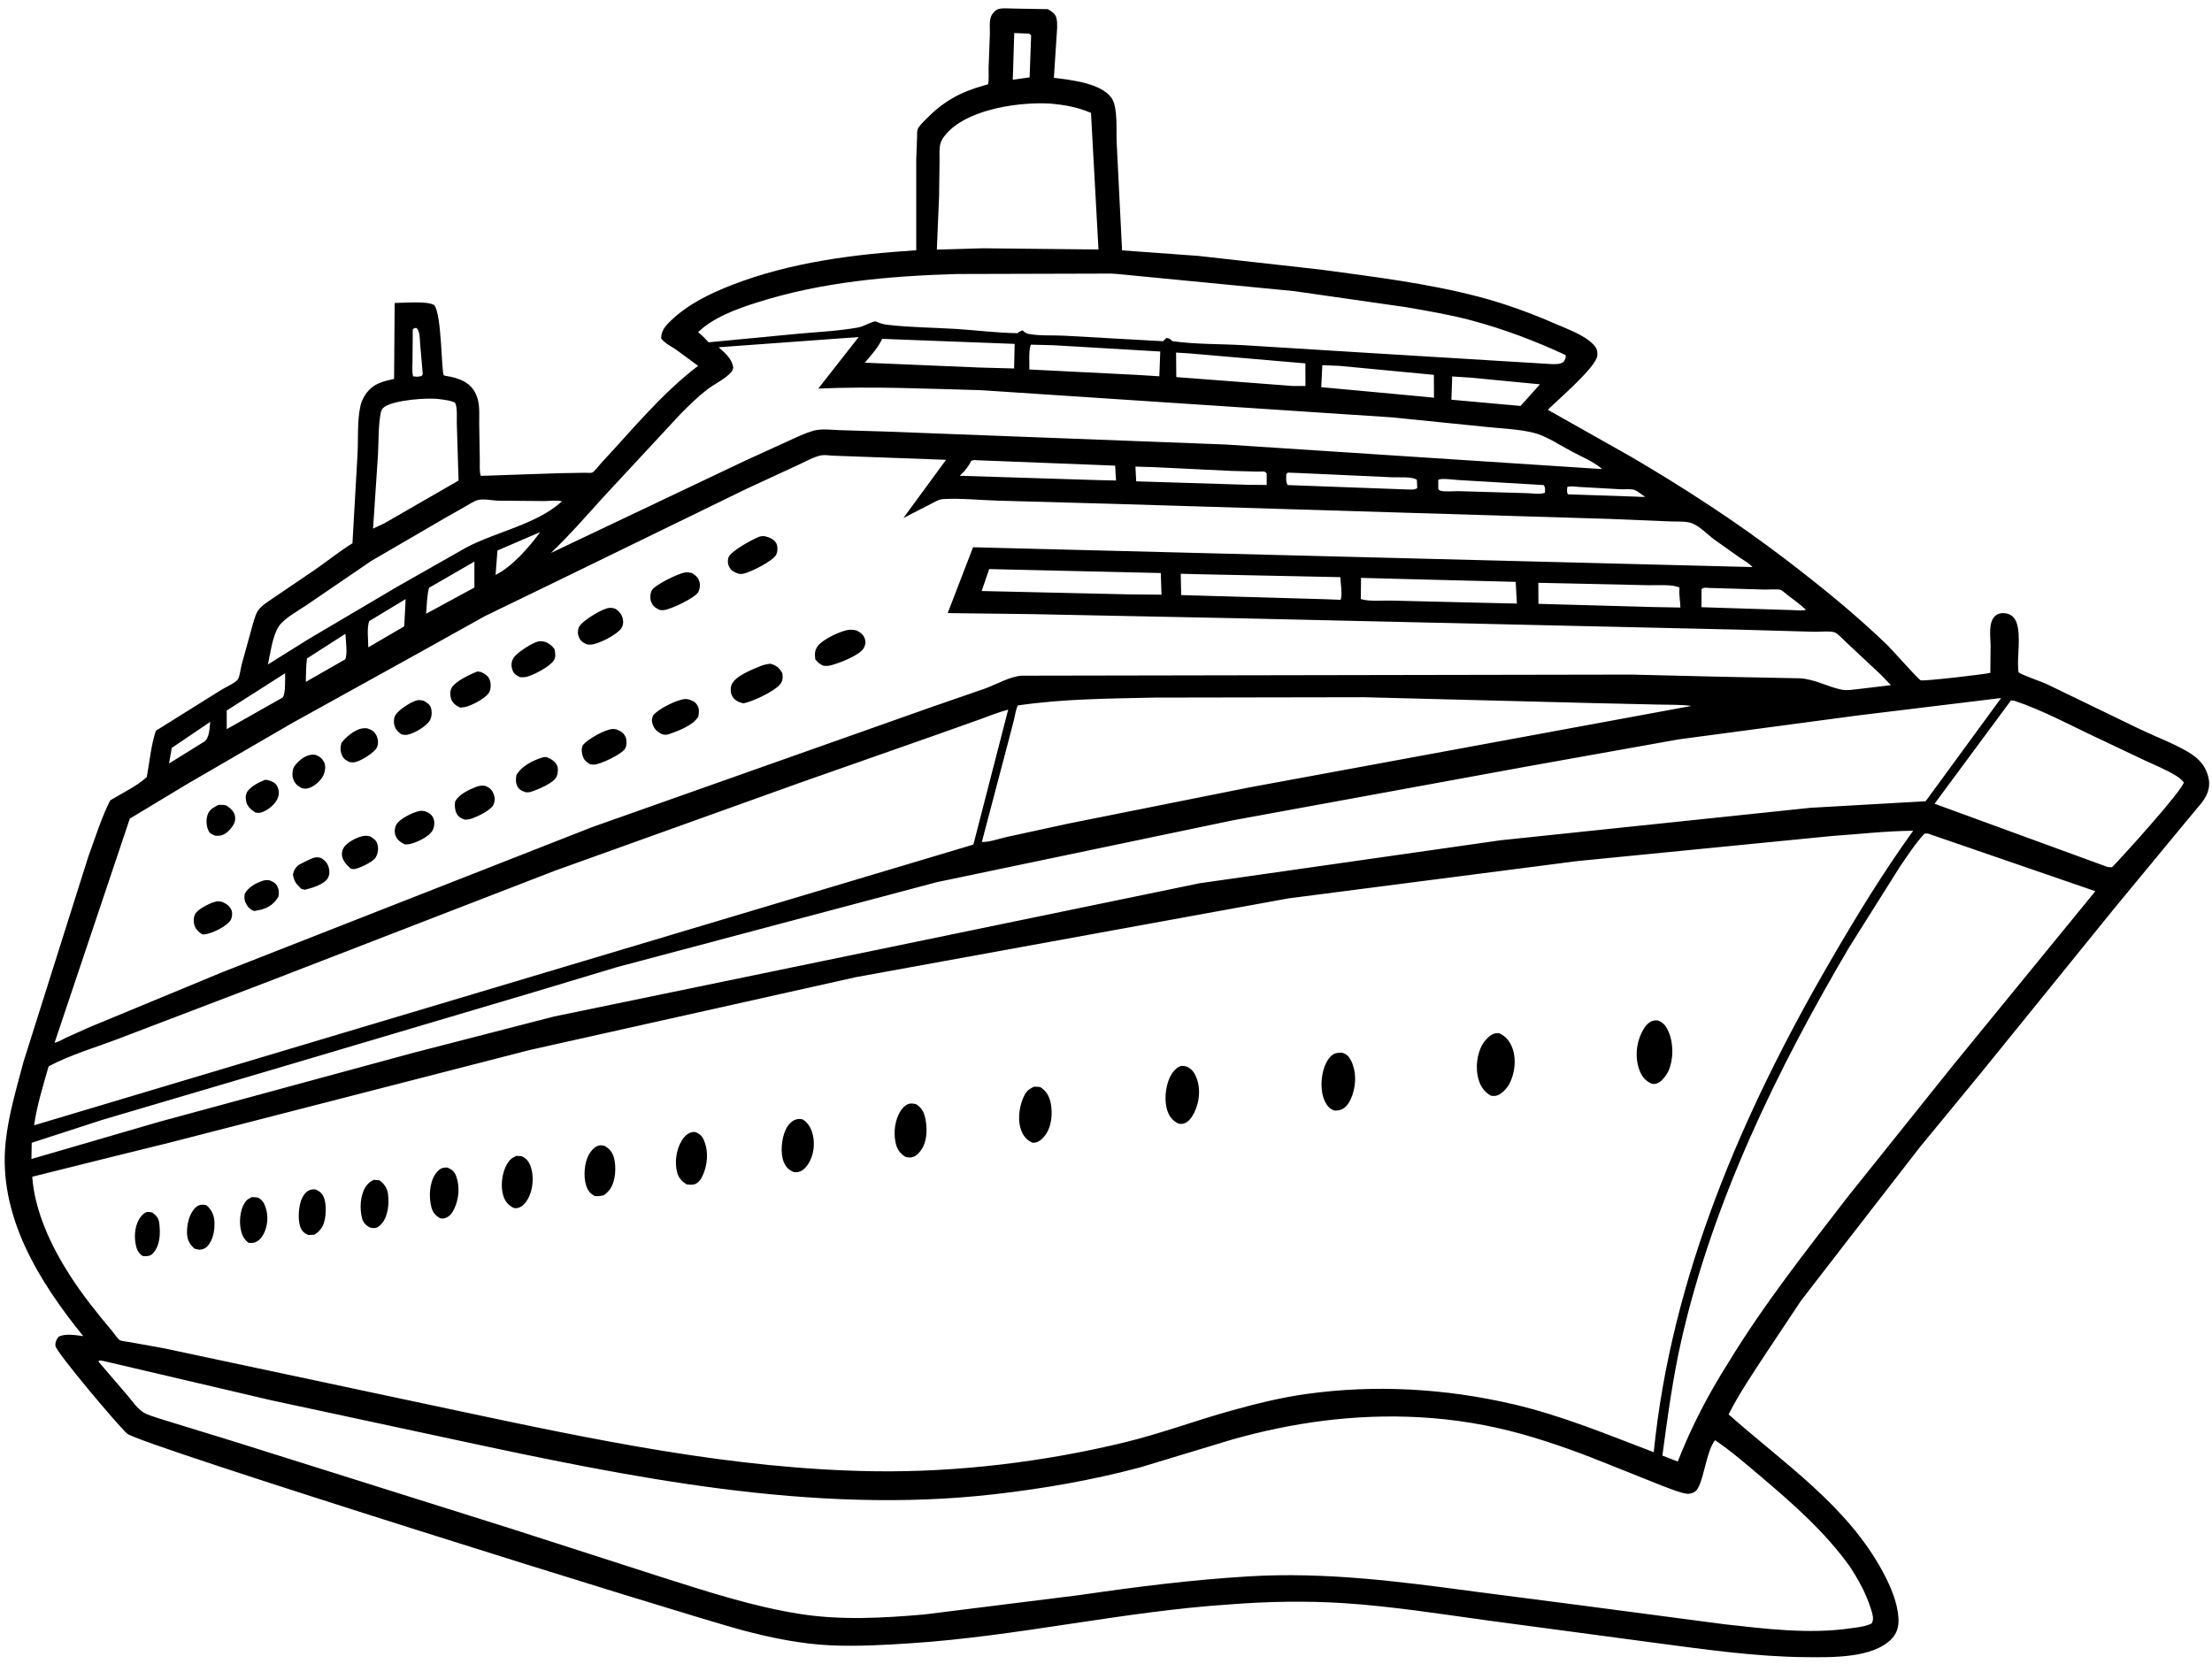
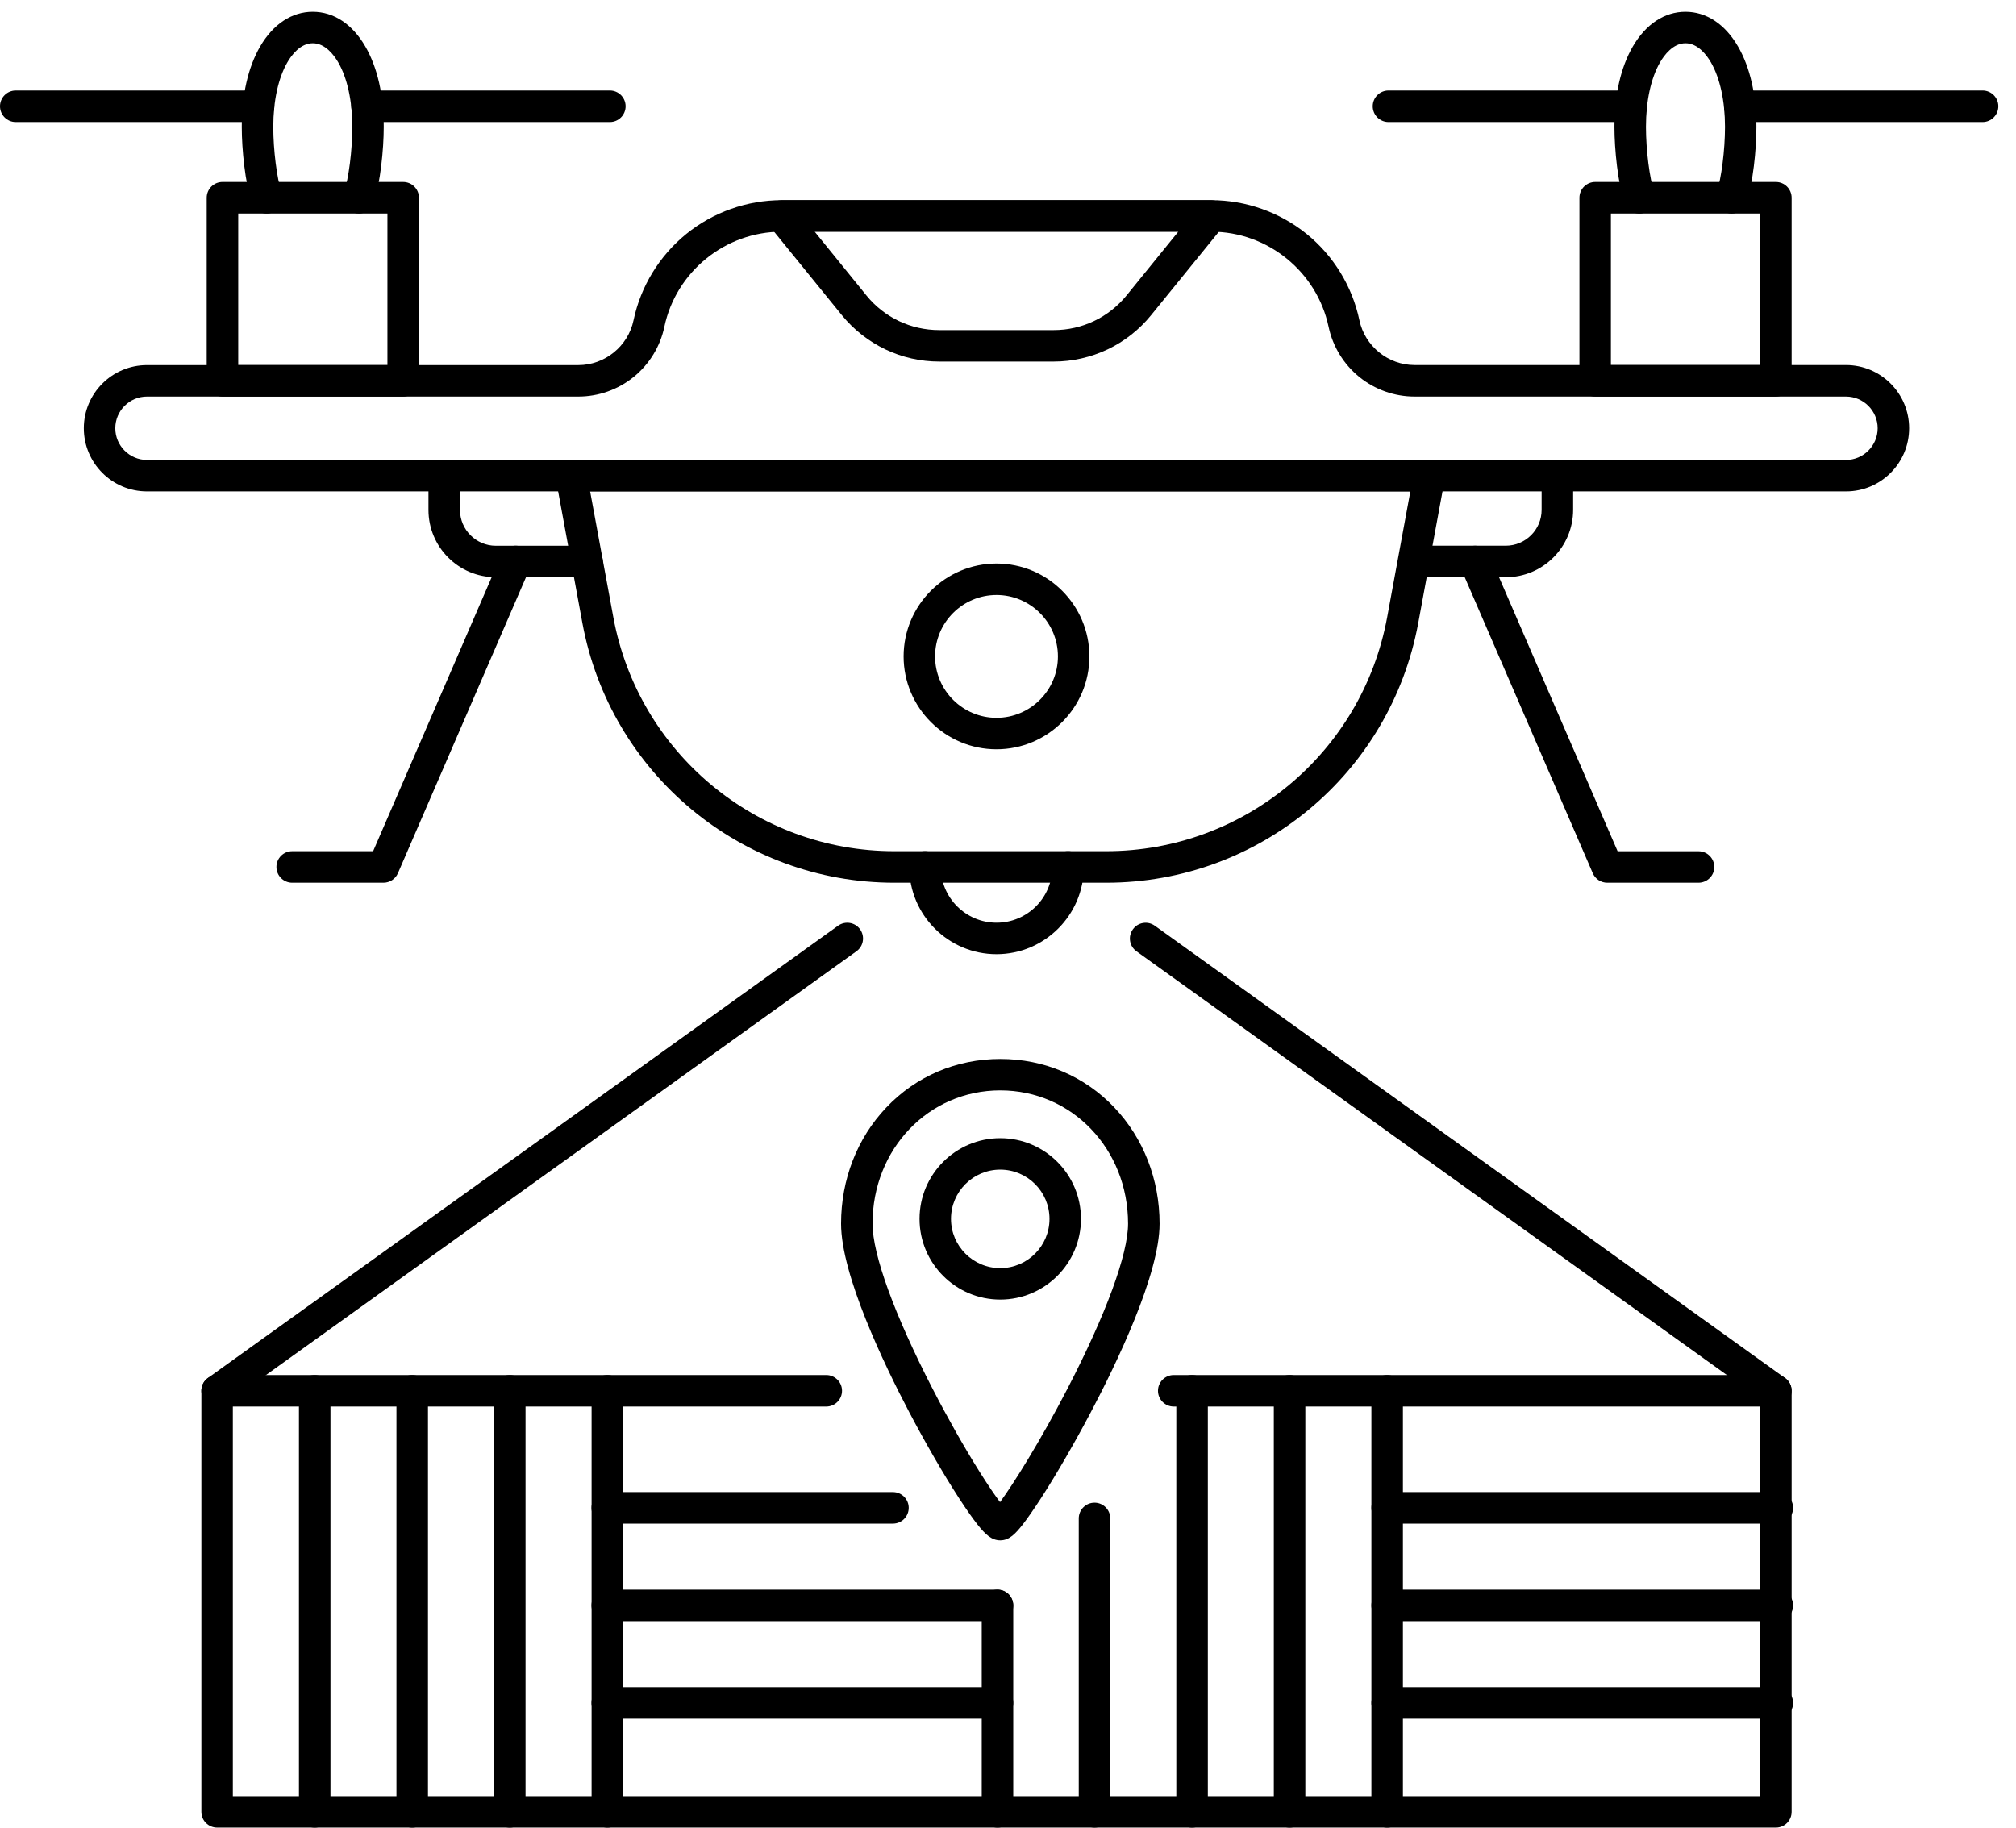
- <svg xmlns="http://www.w3.org/2000/svg" width="242" height="182" viewBox="0 0 242 182" fill="none">
-   <path d="M9.107 146.205C4.269 140.228 -0.231 133.023 0.617 124.973C0.933 121.966 1.803 119.116 2.566 116.2L9.664 93.727C10.411 91.711 11.084 89.495 12.056 87.579C13.31 86.81 14.999 86.019 16.059 85.028C16.361 83.394 16.52 81.536 17.055 79.96L24.219 75.484C24.634 75.223 25.831 74.682 26.034 74.323C26.245 73.952 26.331 73.134 26.443 72.706L27.646 68.351C27.821 67.777 27.981 67.069 28.387 66.607C28.829 66.102 29.537 65.698 30.089 65.306L34.386 62.39C35.776 61.432 37.127 60.333 38.56 59.447L39.117 49.658C39.202 47.98 39.068 46.02 39.438 44.397C39.598 43.697 40.034 42.964 40.575 42.486C41.316 41.841 42.187 41.671 43.115 41.465L43.178 33.154C44.186 33.154 46.695 32.904 47.505 33.382C48.354 34.444 48.28 40.861 48.56 41.072C48.626 41.124 49.172 41.193 49.287 41.221C50.773 41.539 51.89 42.184 52.283 43.76C52.492 44.568 52.423 45.509 52.426 46.344L52.492 50.389C52.505 50.905 52.431 51.583 52.601 52.072L61.25 51.778L63.966 51.731C64.169 51.726 64.619 51.778 64.778 51.715C65.012 51.63 65.547 50.916 65.759 50.685C69.163 47.044 72.387 43.06 76.376 40.032L73.93 38.233C73.359 37.852 72.757 37.583 72.329 37.031C72.346 36.193 72.774 35.68 73.364 35.117C75.278 33.277 77.637 32.135 80.083 31.182C86.461 28.7 93.446 27.819 100.239 27.385V17.484L100.33 14.98C100.341 14.747 100.319 14.376 100.387 14.17C100.511 13.819 101.019 13.327 101.274 13.072C103.199 11.108 105.003 10.095 107.631 9.354C107.658 9.354 108.078 9.233 108.084 9.228C108.221 8.972 108.141 7.726 108.158 7.383L108.295 3.717C108.306 3.149 108.21 2.3 108.432 1.781C108.559 1.485 108.808 1.213 109.086 1.048C109.44 0.837 110.527 0.938 110.961 0.938L114.632 1.002C115.055 1.257 115.448 1.468 115.577 1.982C115.736 2.646 115.618 3.473 115.582 4.162L115.299 8.517C117.131 8.739 120.467 9.093 121.612 10.727C122.331 11.757 122.098 14.444 122.172 15.686L122.757 27.396L131.076 28L144.478 29.499C150.279 30.29 156.117 30.985 161.792 32.475C164.73 33.244 167.531 34.285 170.309 35.493C171.603 36.056 173.374 36.682 174.345 37.725C174.689 38.09 174.779 38.384 174.757 38.881C174.716 40.095 170.411 43.766 169.335 44.842L178.497 50.012C184.252 53.387 189.982 57.113 195.287 61.16C199.158 64.114 203.008 67.231 206.514 70.621C206.995 71.094 209.891 74.358 210.125 74.438C210.46 74.562 217.044 73.798 217.749 73.628L217.777 70.583C217.766 69.628 217.502 68.112 218.279 67.395C218.551 67.148 218.927 67.063 219.287 67.093C219.718 67.137 220.061 67.28 220.339 67.618C221.176 68.653 220.753 71.346 220.778 72.645C220.783 72.791 220.794 73.516 220.852 73.579C221.061 73.801 223.425 74.625 223.87 74.831L234.158 79.811C235.83 80.61 237.7 81.302 239.298 82.23C239.918 82.585 240.495 83.024 240.934 83.598C241.423 84.235 241.774 85.245 241.673 86.052C241.593 86.714 241.286 87.293 240.887 87.823L238.23 91.022L231.332 99.374L216.701 117.43L210.051 125.513L202.324 135.478L197.047 142.309L193.208 148.078C191.808 150.225 190.265 152.479 189.115 154.769C195.139 160.115 202.159 164.793 206.031 172.078C206.833 173.591 207.59 175.32 207.695 177.047C207.75 177.918 207.574 178.665 206.964 179.313C204.938 181.46 200.361 181.355 197.615 181.333C192.132 181.29 186.638 180.504 181.212 179.785L162.772 177.319C157.556 176.603 152.322 175.771 147.064 175.425C142.918 175.156 138.717 175.235 134.577 175.557C122.888 176.323 111.398 179.035 99.693 179.807C96.777 180.002 93.817 180.167 90.89 180.04C87.628 179.889 84.377 179.222 81.228 178.385C74.918 176.71 15.279 158.069 13.917 156.88C12.951 156.043 6.125 147.929 6.067 147.281C6.026 146.853 6.169 146.598 6.413 146.263C7.201 145.887 8.258 146.098 9.107 146.205ZM7.638 139.539C9.005 141.677 10.655 143.734 12.289 145.675C12.462 145.887 12.904 146.535 13.11 146.644C13.343 146.768 13.92 146.809 14.192 146.859L18 147.548L22.497 148.506L49.919 154.335C64.957 157.534 80.289 160.779 95.722 160.991C104.748 161.111 114.176 159.972 122.952 157.85C126.947 156.886 130.763 155.45 134.714 154.352C137.402 153.602 140.134 152.924 142.902 152.537C150.485 151.477 158.198 151.933 165.636 153.673C170.878 154.903 175.913 156.993 180.927 158.907C182.824 139.788 190.658 121.678 200.218 105.212C203.054 100.322 205.998 95.492 209.309 90.904C206.371 90.926 203.362 91.275 200.424 91.478L172.547 94.224L140.955 98.304L93.636 106.925L57.953 114.896L18.56 125.03L12.061 126.636L3.527 128.764C3.802 132.562 5.606 136.378 7.638 139.539ZM3.733 123.133L106.491 92.417L110.299 77.653C109.251 77.917 108.199 78.359 107.175 78.724L102.356 80.437L87.543 85.643L60.753 95.259L29.268 107.439L13.025 113.638C10.496 114.605 7.701 115.415 5.32 116.683C4.719 118.814 4.041 120.931 3.733 123.133ZM107.419 92.126C108.169 92.183 109.303 91.769 110.055 91.604L116.886 90.119L136.639 86.17L185.056 77.244C183.87 77.09 182.613 77.126 181.407 77.096L174.37 76.937L149.25 76.294L126.342 76.333C121.384 76.442 116.282 76.464 111.365 77.192C111.12 77.642 111.057 78.252 110.936 78.751L110.316 81.132L107.419 92.126ZM18.791 81.838L18.491 83.548L22.338 81.157C22.948 80.701 22.898 79.71 23.005 78.988L18.791 81.838ZM24.804 77.747V79.789L30.913 76.333C31.273 75.97 31.177 74.185 31.193 73.669L24.804 77.747ZM45.962 37.599C45.916 37.058 45.962 36.309 45.581 35.897C45.295 35.891 45.438 35.858 45.16 36.023L45.13 39.411C45.125 39.985 45.056 40.63 45.193 41.182L45.682 41.226L46.121 41.146L46.253 40.935L45.962 37.599ZM49.76 44.04C49.219 43.812 48.689 43.755 48.109 43.681C46.863 43.48 43.046 43.771 42.033 44.546C41.816 44.716 41.715 44.875 41.662 45.15C41.374 46.577 41.434 48.241 41.355 49.705L40.814 57.84L42.022 57.277L50.169 52.585L49.976 46.349C49.96 45.759 50.072 44.496 49.76 44.04ZM59.534 54.828L54.394 54.784C53.815 54.743 52.813 54.562 52.277 54.716C51.833 54.839 51.341 55.177 50.937 55.405L48.582 56.742L40.605 61.388L33.543 66.209C32.626 66.843 31.017 67.678 30.452 68.617C29.793 69.699 29.576 71.475 29.315 72.706L33.703 69.963L43.417 64.224L51.058 59.886C54.389 58.148 58.675 57.39 61.478 54.864C61.003 54.705 60.064 54.823 59.534 54.828ZM33.458 74.614L37.769 72.148C38.049 71.569 37.81 70.037 37.791 69.353L33.585 72.052C33.464 72.879 33.489 73.776 33.458 74.614ZM40.292 70.833L44.224 68.537L44.378 65.556L40.394 67.964C40.114 68.675 40.292 70.037 40.292 70.833ZM46.621 67.156L51.901 64.293V61.451L46.934 64.32C46.703 65.232 46.69 66.226 46.621 67.156ZM54.218 62.914C56.091 61.962 57.862 59.897 59.103 58.222L54.422 60.237L54.218 62.914ZM112.6 3.679L110.961 3.616L110.802 8.723L112.644 8.467L112.809 3.871L112.6 3.679ZM119.357 12.35C117.872 11.729 116.562 11.482 114.962 11.342L114.813 11.331C111.557 11.152 106.422 11.894 103.951 14.211C103.553 14.582 103.062 15.128 102.902 15.658C102.727 16.243 102.801 17.006 102.79 17.621L102.738 21.487L102.493 27.316L107.515 27.168L120.178 27.3L119.357 12.35ZM169.774 39.842C170.282 39.842 170.644 39.878 171.073 39.592C171.226 39.296 171.339 39.2 171.284 38.854C168.008 37.327 164.497 35.995 161.001 35.065C158.632 34.433 156.202 34.024 153.78 33.604L141.573 31.855L122.147 29.971L121.551 29.936L104.662 29.982C97.271 30.205 89.921 30.842 82.829 33.096C80.649 33.785 78.035 34.724 76.376 36.347C76.794 36.69 77.162 37.053 77.527 37.456L87.395 36.512C89.542 36.314 91.749 36.223 93.869 35.834C94.564 35.699 95.102 35.293 95.769 35.158C96.162 35.323 96.549 35.471 96.972 35.526C99.465 35.828 102.079 35.839 104.594 35.993C106.832 36.136 109.075 36.432 111.313 36.457C111.502 36.303 111.65 36.229 111.881 36.147C112.087 36.347 112.23 36.473 112.515 36.534C113.756 36.775 115.209 36.666 116.477 36.734L125.694 37.253L127.238 37.338L127.614 36.978C127.973 37.053 127.995 37.058 128.245 37.327C130.774 37.69 133.484 37.624 136.046 37.772L148.725 38.557L169.774 39.842ZM94.619 39.688L107.191 40.218L110.947 40.32L111.005 37.629L98.685 37.162L96.516 37.077C96.038 38.09 95.33 38.829 94.619 39.688ZM112.617 40.43L124.316 41.017L126.834 41.174L126.936 38.464L115.184 37.772L112.776 37.714C112.51 38.398 112.639 39.672 112.617 40.43ZM128.668 38.579L128.69 41.262L141.408 42.234H142.822L142.811 39.763L130.17 38.675L128.668 38.579ZM144.546 42.365L154.744 43.31L156.883 43.522L156.872 41.017L146.578 40.037L144.665 39.958L144.546 42.365ZM158.786 43.738L166.353 44.419L168.475 42.053L160.897 41.322L158.876 41.193L158.786 43.738ZM175.199 51.253C174.329 50.512 172.951 49.933 171.927 49.386C170.685 48.73 169.175 47.706 167.816 47.365C166.204 46.959 164.326 46.896 162.668 46.72L152.289 45.669L107.323 42.695C101.39 42.536 95.456 42.258 89.523 42.519L93.941 36.882L78.625 37.997C79.333 38.648 80.088 39.233 80.22 40.24C80.174 40.419 80.119 40.573 79.998 40.715C79.366 41.47 78.164 42.006 77.368 42.621C76.308 43.442 75.336 44.403 74.397 45.356L65.871 54.543C64.051 56.558 62.247 58.631 60.276 60.506L81.568 50.389L86.102 48.321C87.076 47.876 88.059 47.382 89.103 47.107C89.921 46.896 91.008 47.044 91.856 47.069L96.931 47.223L134.074 48.639L175.246 51.328L175.199 51.253ZM104.997 52.061L120.047 52.533L122.098 52.58L121.999 50.951L106.98 50.364C106.708 50.342 106.524 50.314 106.263 50.421C105.956 51.026 105.637 51.44 105.151 51.912L104.997 52.061ZM124.22 51.058L124.305 52.67L136.301 53.041L138.58 53.068V51.816C138.511 51.753 138.465 51.663 138.374 51.624C138.237 51.566 137.754 51.61 137.589 51.605L134.645 51.525L126.213 51.116L124.22 51.058ZM140.892 53.079L153.81 53.554C154.209 53.554 154.749 53.65 155.051 53.401L155.01 52.511C154.56 52.129 152.984 52.255 152.306 52.225L142.213 51.764L140.892 51.715L140.724 51.879C140.724 52.272 140.645 52.775 140.892 53.079ZM157.352 52.511V53.519C157.427 53.576 157.481 53.667 157.567 53.689C158.085 53.843 159.082 53.736 159.645 53.746L167.218 53.969C167.759 53.991 168.516 54.117 169.022 53.917C169.035 53.549 169.085 53.395 168.893 53.079L159.464 52.522C159.024 52.494 157.66 52.294 157.352 52.511ZM178.758 53.593C178.376 53.486 177.682 53.554 177.261 53.535L172.728 53.28C172.297 53.236 171.91 53.189 171.482 53.263C171.443 53.565 171.38 53.821 171.539 54.09L178.991 54.345C179.323 54.367 179.647 54.389 179.982 54.361C179.664 54.161 179.101 53.683 178.758 53.593ZM195.556 65.105C195.372 64.963 195.037 64.644 194.837 64.559C194.507 64.427 193.442 64.526 193.038 64.512L187.014 64.337C186.663 64.326 186.421 64.23 186.149 64.468V66.443L196.385 66.769C196.786 66.797 197.179 66.843 197.582 66.734C196.956 66.129 196.245 65.63 195.556 65.105ZM205.803 73.856L202.022 70.32C201.715 70.037 201.072 69.326 200.712 69.194C200.235 69.018 199.029 69.147 198.488 69.131L190.254 68.897L135.431 67.651L112.872 67.2L103.682 67.088L106.455 59.883L191.723 62.049C191.426 61.662 190.778 61.325 190.369 61.039L187.544 59.035C186.803 58.488 185.954 57.579 185.1 57.253C184.447 57.003 183.412 57.093 182.709 57.055L176.053 56.78L122.246 55.147L109.223 54.784C107.246 54.727 105.165 54.504 103.199 54.611C102.71 54.631 102.249 54.938 101.821 55.152L98.833 56.684L103.501 50.314L91.066 49.858C90.668 49.828 90.195 49.757 89.803 49.834C89.023 49.988 88.089 50.529 87.365 50.855L81.656 53.497L61.129 63.499L53.052 67.417L45.904 71.401L31.951 79.128L20.449 85.808L14.203 89.575L5.971 114.1C6.375 114.036 6.814 113.745 7.196 113.564L9.705 112.436L24.367 106.362L64.784 90.506L101.878 77.381L107.817 75.325C109.012 74.888 110.56 73.988 111.807 73.936L178.459 73.817L188.472 74.056L196.899 74.221C198.549 74.312 199.927 75.149 201.492 75.468C202.096 75.588 202.796 75.451 203.406 75.388L206.874 74.973L205.803 73.856ZM183.73 64.507L183.747 64.304C183.036 63.906 181.18 64.059 180.326 64.035L171.539 63.842L168.299 63.774L168.31 66.075L180.941 66.426L183.843 66.478C183.826 65.828 183.689 65.152 183.73 64.507ZM165.949 66.044L165.823 63.669L153.086 63.345L148.901 63.233L148.874 65.55C149.807 65.847 151.287 65.688 152.278 65.72L161.979 65.954L165.949 66.044ZM146.636 63.153L131.178 62.835L129.179 62.782L129.225 65.116L144.95 65.567L146.669 65.635C146.886 65.144 146.663 63.749 146.636 63.153ZM127.073 65.073L126.993 62.703L111.148 62.338L108.221 62.269L107.4 64.672L123.462 65.037L127.073 65.073ZM203.258 78.287L183.62 80.91L166.899 83.9L134.838 89.77L102.504 96.527L67.535 105.816L58.551 108.52L30.619 116.804L11.18 122.543L3.47 125.047L3.437 126.823L17.41 122.754L45.221 115.203L60.621 111.228L131.246 96.648L164.173 91.945L198.077 88.392L210.671 87.675L218.933 76.379L203.258 78.287ZM231.066 94.894C232.34 93.597 238.707 86.552 238.916 85.613C238.666 85.317 238.416 85.097 238.087 84.896C236.98 84.213 235.717 83.702 234.534 83.153L229.636 80.83C226.591 79.413 223.551 77.738 220.366 76.676L220.009 76.64L211.646 87.947L230.599 94.877L231.066 94.894ZM202.187 130.912L213.565 116.7L229.237 97.518L210.926 91.212H210.553C209.54 92.299 208.735 93.567 207.892 94.781L202.297 103.669C194.422 117.038 187.442 131.384 183.964 146.581C183.011 150.771 182.443 155.019 181.869 159.277L183.552 159.925C185.067 156.07 186.885 152.586 189.098 149.085C193.011 142.669 197.604 136.856 202.187 130.912ZM13.917 152.66C14.409 153.226 14.993 154.091 15.614 154.5C16.138 154.849 16.924 155.046 17.528 155.252L25.943 157.841L55.709 167.207L72.568 172.635C77.483 174.195 82.395 175.795 87.502 176.603C92.005 177.314 96.601 177.053 101.126 176.66L118.048 174.546C124.215 173.648 130.381 172.863 136.603 172.492C144.956 171.99 153.02 173.039 161.268 174.148L172.888 175.653L188.653 177.731C193.164 178.231 197.86 178.829 202.376 178.187C203.162 178.083 204.048 177.997 204.762 177.646C204.847 177.49 204.858 177.484 204.897 177.275C204.965 176.888 204.779 176.347 204.658 175.977C204.147 174.337 203.304 172.833 202.371 171.405C199.672 167.652 196.256 164.634 192.753 161.663C191.097 160.263 189.433 158.811 187.64 157.591C186.621 158.764 186.35 162.63 185.438 163.217C185.136 163.415 184.798 163.503 184.436 163.434C183.62 163.286 182.761 162.91 181.981 162.63L176.526 160.45C173.242 159.113 169.933 157.883 166.518 156.927C162.838 155.9 159.151 155.296 155.334 155.082C148.338 154.695 141.433 155.628 134.709 157.548L124.755 160.56C119.506 161.965 114.108 162.899 108.71 163.514C88.891 165.768 68.834 161.639 49.521 157.484L29.639 153.215L11.276 148.915L10.878 148.863L10.76 148.978L13.917 152.66ZM22.794 90.863C22.964 91.234 23.17 91.286 23.53 91.439C23.722 91.45 23.906 91.461 24.098 91.434C24.645 91.354 25.131 90.846 25.435 90.418C25.688 90.056 25.784 89.696 25.699 89.262C25.597 88.735 25.153 88.397 24.735 88.125C24.447 88.057 24.2 88.073 23.906 88.073C23.467 88.29 22.989 88.534 22.772 89.007C22.522 89.542 22.55 90.333 22.794 90.863ZM26.849 98.737C27.066 99.215 27.327 99.512 27.81 99.688L28.607 99.528C29.422 99.3 30.059 98.844 30.465 98.1C30.52 97.741 30.545 97.428 30.391 97.082C30.185 96.621 29.878 96.467 29.422 96.308C29.183 96.299 28.983 96.302 28.755 96.373C27.986 96.621 27.146 97.093 26.77 97.82C26.74 98.15 26.712 98.43 26.849 98.737ZM26.918 87.628C27.042 88.26 27.423 88.562 27.931 88.905C28.222 88.963 28.398 88.968 28.681 88.869C29.359 88.625 30.144 87.983 30.402 87.293C30.556 86.884 30.531 86.439 30.334 86.047C30.111 85.608 29.757 85.511 29.32 85.358L29.002 85.33C28.357 85.591 27.577 85.962 27.132 86.519C26.882 86.827 26.844 87.252 26.918 87.628ZM32.063 85.193C32.239 85.745 32.525 85.967 33.014 86.239C33.25 86.297 33.403 86.319 33.648 86.269C34.312 86.132 35.059 85.478 35.356 84.885C35.542 84.515 35.674 83.856 35.485 83.466C35.235 82.944 34.99 82.79 34.491 82.59C34.301 82.573 34.178 82.568 33.994 82.596C33.288 82.705 32.577 83.301 32.19 83.883C31.984 84.191 31.94 84.833 32.063 85.193ZM32.047 95.679C32.149 96.42 32.423 96.76 32.97 97.263L33.346 97.359C34.079 97.183 35.405 96.807 35.844 96.124C36.056 95.789 36.072 95.379 35.982 95.003C35.855 94.484 35.622 94.21 35.183 93.916L35.048 93.864C34.461 93.688 34.051 93.971 33.532 94.21L32.775 94.586C32.349 94.871 32.165 95.19 32.047 95.679ZM37.404 93.413C37.376 94.075 37.917 94.66 38.379 95.047C38.532 95.083 38.661 95.121 38.818 95.088C39.364 94.984 40.792 94.325 41.089 93.842L41.146 93.732C41.366 93.339 41.413 92.845 41.3 92.406C41.174 91.928 40.883 91.774 40.507 91.525L40.16 91.456C39.518 91.387 38.508 91.901 38.024 92.293C37.667 92.582 37.42 92.952 37.404 93.413ZM21.235 101.093C21.331 101.618 21.707 101.988 22.146 102.244H22.363C23.154 102.17 24.787 101.379 25.21 100.72C25.391 100.44 25.449 99.978 25.35 99.665C25.18 99.157 24.798 98.924 24.348 98.699C24.161 98.658 23.972 98.611 23.78 98.625C23.159 98.696 21.792 99.405 21.424 99.899C21.188 100.223 21.16 100.706 21.235 101.093ZM37.387 82.573C37.563 83.018 37.832 83.205 38.252 83.394C38.497 83.427 38.675 83.438 38.914 83.381C39.535 83.222 41.004 82.34 41.253 81.753C41.413 81.371 41.374 80.871 41.196 80.506C40.968 80.028 40.644 79.842 40.155 79.693C39.949 79.674 39.768 79.68 39.562 79.715C38.788 79.869 37.797 80.671 37.349 81.302C37.234 81.758 37.206 82.123 37.387 82.573ZM43.115 79.196C43.2 79.748 43.486 80.039 43.917 80.358C44.128 80.399 44.334 80.443 44.551 80.404C45.267 80.284 46.629 79.498 47.014 78.845C47.242 78.463 47.277 77.928 47.162 77.505C47.038 77.063 46.709 76.89 46.344 76.676C46.149 76.635 45.94 76.591 45.745 76.613C45.108 76.681 43.714 77.615 43.354 78.115C43.115 78.441 43.052 78.804 43.115 79.196ZM43.263 91.409C43.433 91.912 43.845 92.178 44.298 92.4C44.51 92.395 44.716 92.389 44.924 92.337C45.671 92.145 46.986 91.541 47.346 90.83C47.527 90.476 47.574 89.946 47.426 89.57C47.236 89.103 46.912 88.922 46.462 88.757C46.234 88.721 46.053 88.71 45.83 88.757C45.13 88.905 43.73 89.594 43.37 90.215C43.162 90.572 43.137 91.028 43.263 91.409ZM49.954 89.012C50.169 89.41 50.432 89.542 50.841 89.685C51.16 89.701 51.429 89.638 51.728 89.526C52.327 89.309 53.711 88.647 53.974 88.073C54.172 87.642 54.166 87.271 53.985 86.838C53.79 86.376 53.529 86.165 53.074 85.989C52.719 85.942 52.464 85.962 52.123 86.091C51.308 86.404 50.147 86.939 49.782 87.749C49.743 88.194 49.748 88.603 49.954 89.012ZM49.331 76.401C49.493 76.937 49.856 77.192 50.336 77.431L50.841 77.376C51.563 77.228 53.112 76.429 53.499 75.792C53.721 75.427 53.727 74.809 53.584 74.413C53.414 73.941 53.038 73.732 52.607 73.526L52.225 73.474C51.467 73.776 49.806 74.54 49.408 75.273C49.23 75.594 49.224 76.05 49.331 76.401ZM56.541 85.909C56.739 86.406 57.052 86.519 57.513 86.695C57.708 86.7 57.884 86.706 58.079 86.645C58.807 86.418 60.624 85.676 60.907 84.954C61.033 84.641 61.096 84.081 60.948 83.768C60.726 83.296 60.259 83.024 59.803 82.845C59.633 82.823 59.518 82.834 59.353 82.886C58.282 83.21 57.047 83.831 56.489 84.828C56.443 85.198 56.399 85.555 56.541 85.909ZM56.075 73.34C56.223 73.76 56.5 73.908 56.882 74.095C57.115 74.114 57.31 74.12 57.544 74.073C58.312 73.919 60.19 72.922 60.583 72.269C60.838 71.857 60.748 71.459 60.657 71.014C60.361 70.627 60.144 70.468 59.702 70.254C59.411 70.18 59.131 70.122 58.834 70.201C58.164 70.383 56.467 71.459 56.149 72.046C55.915 72.489 55.91 72.876 56.075 73.34ZM63.749 82.716C63.886 83.172 64.158 83.392 64.561 83.622C64.704 83.65 64.847 83.672 64.99 83.666C65.701 83.65 67.996 82.527 68.373 81.948C68.554 81.667 68.595 81.063 68.474 80.745C68.268 80.198 67.974 80.039 67.466 79.822C67.329 79.789 67.228 79.762 67.074 79.767C66.22 79.784 64.328 80.866 63.765 81.525C63.595 81.936 63.617 82.288 63.749 82.716ZM63.282 69.575C63.452 70.094 63.702 70.276 64.177 70.498C64.364 70.547 64.496 70.547 64.688 70.531C65.547 70.451 67.461 69.466 67.955 68.776C68.145 68.516 68.213 68.164 68.161 67.848C68.065 67.258 67.79 66.923 67.307 66.607C67.096 66.536 66.846 66.489 66.618 66.522C65.838 66.626 63.823 67.868 63.395 68.516C63.219 68.79 63.175 69.257 63.282 69.575ZM71.365 79.128C71.519 79.715 71.846 80.023 72.362 80.314C72.67 80.41 72.859 80.443 73.183 80.33C74.202 79.987 75.904 79.345 76.412 78.373C76.47 77.977 76.519 77.609 76.327 77.244C76.115 76.829 75.83 76.698 75.41 76.549C75.267 76.522 75.086 76.481 74.943 76.492C74.031 76.561 71.959 77.598 71.434 78.309C71.332 78.617 71.28 78.815 71.365 79.128ZM79.786 62.047C80.014 62.486 80.352 62.618 80.794 62.777C81.028 62.816 81.181 62.816 81.415 62.755C82.194 62.566 84.531 61.404 84.913 60.704C85.083 60.397 85.099 59.834 84.957 59.51C84.74 59.013 84.177 58.801 83.694 58.678C83.477 58.656 83.265 58.661 83.057 58.735C82.337 59.007 79.907 60.322 79.696 61.006C79.583 61.36 79.616 61.717 79.786 62.047ZM89.193 72.143C89.484 72.513 89.676 72.667 90.105 72.854H90.168C90.382 72.87 90.53 72.879 90.736 72.837C91.659 72.642 93.987 71.745 94.476 70.948C94.665 70.635 94.74 70.297 94.63 69.941C94.47 69.449 94.177 69.232 93.737 68.999C93.479 68.919 93.207 68.897 92.941 68.914C92.046 68.977 90.036 69.952 89.495 70.657C89.108 71.157 89.13 71.544 89.193 72.143ZM71.242 65.858C71.418 66.308 71.687 66.511 72.112 66.712C72.296 66.78 72.414 66.78 72.615 66.761C73.378 66.69 76.014 65.44 76.393 64.792C76.546 64.532 76.615 64.059 76.549 63.768C76.423 63.208 76.154 62.999 75.701 62.703C75.399 62.645 75.182 62.59 74.88 62.651C74.163 62.788 71.624 63.996 71.305 64.611C71.126 64.963 71.094 65.487 71.242 65.858ZM80.088 76.124C80.347 76.646 80.767 76.81 81.297 76.964C82.269 76.816 84.74 75.643 85.349 74.875C85.662 74.487 85.651 74.12 85.588 73.653C85.22 73.043 84.976 72.837 84.287 72.626C83.9 72.672 83.551 72.741 83.186 72.889C82.263 73.277 80.363 73.988 80.025 74.968C79.896 75.325 79.913 75.792 80.088 76.124ZM14.829 136.076C14.928 136.667 15.103 137.084 15.603 137.435C15.861 137.455 15.831 137.46 16.095 137.444C16.407 137.43 16.589 137.317 16.795 137.078C17.511 136.246 17.55 135 17.437 133.959C17.374 133.287 17.165 133.075 16.668 132.682C16.531 132.65 16.372 132.608 16.229 132.608C15.905 132.608 15.608 132.883 15.416 133.122C14.79 133.902 14.659 135.107 14.829 136.076ZM20.46 134.948C20.471 135.662 20.751 136.145 21.265 136.623C21.44 136.675 21.644 136.741 21.828 136.743C22.146 136.749 22.497 136.595 22.703 136.356C23.335 135.648 23.5 134.607 23.461 133.69C23.428 132.99 23.154 132.402 22.651 131.93C22.55 131.881 22.506 131.856 22.39 131.84C22.031 131.782 21.707 131.851 21.435 132.095C20.688 132.762 20.444 133.987 20.46 134.948ZM26.289 134.193C26.372 134.909 26.597 135.541 27.179 135.986C27.401 136.019 27.599 136.024 27.816 135.966C28.25 135.843 28.59 135.483 28.802 135.096C29.274 134.237 29.384 133.122 29.082 132.199C28.903 131.647 28.733 131.315 28.214 131.043C28 131.002 27.772 131.008 27.555 130.991C27.333 131.101 27.116 131.203 26.945 131.389C26.341 132.051 26.182 133.344 26.289 134.193ZM32.854 134.253C33.038 134.755 33.272 134.915 33.722 135.137L34.411 135.101C34.831 134.83 35.111 134.544 35.331 134.088C35.685 133.355 35.737 131.867 35.463 131.106C35.276 130.615 35.026 130.382 34.557 130.165C34.318 130.132 34.148 130.126 33.914 130.211C33.521 130.354 33.288 130.656 33.093 131.013C32.662 131.801 32.552 133.41 32.854 134.253ZM39.609 133.298C39.743 133.805 40.007 134.061 40.452 134.316C40.605 134.346 40.803 134.396 40.962 134.379C41.328 134.352 41.544 134.135 41.772 133.877C42.456 133.097 42.585 131.697 42.456 130.7C42.371 130.019 42.063 129.558 41.522 129.157L40.899 129.097C40.479 129.289 40.218 129.522 39.974 129.915C39.397 130.843 39.34 132.262 39.609 133.298ZM47.198 132.114C47.352 132.688 47.659 133.012 48.153 133.314C48.326 133.341 48.477 133.35 48.645 133.303C49.191 133.149 49.458 132.757 49.696 132.268C50.204 131.225 50.317 129.865 49.93 128.764C49.732 128.207 49.504 128.015 48.991 127.773C48.774 127.751 48.815 127.74 48.582 127.773C48.17 127.82 47.862 128.133 47.637 128.462C46.964 129.459 46.901 130.969 47.198 132.114ZM64.114 129.676C64.284 130.239 64.54 130.599 65.064 130.868C65.418 130.923 65.701 130.865 66.05 130.793C66.352 130.566 66.602 130.343 66.808 130.016C67.346 129.163 67.428 127.713 67.181 126.738C67.011 126.085 66.703 125.703 66.124 125.379C65.896 125.332 65.707 125.286 65.468 125.36C65.037 125.486 64.644 125.942 64.433 126.323C63.935 127.216 63.812 128.696 64.114 129.676ZM55.053 130.804C55.237 131.425 55.561 131.84 56.13 132.142C56.313 132.221 56.41 132.221 56.615 132.183C57.132 132.103 57.519 131.606 57.758 131.186C58.299 130.247 58.436 128.77 58.09 127.735C57.895 127.147 57.634 126.785 57.077 126.516L56.506 126.477C56.001 126.694 55.731 126.922 55.454 127.4C54.924 128.328 54.74 129.783 55.053 130.804ZM74.089 128.317C74.248 128.902 74.624 129.3 75.13 129.602C75.399 129.624 75.728 129.676 75.989 129.585C76.412 129.448 76.695 129.033 76.868 128.652C77.389 127.512 77.532 126.118 77.076 124.929C76.857 124.358 76.645 124.119 76.088 123.874L75.846 123.863C75.294 123.91 74.844 124.371 74.572 124.824C73.979 125.805 73.782 127.21 74.089 128.317ZM85.75 127.166C85.975 127.702 86.308 128.031 86.832 128.248C87.002 128.276 87.161 128.27 87.326 128.243C87.82 128.155 88.18 127.74 88.435 127.342C89.028 126.414 89.177 125.184 88.913 124.124C88.748 123.465 88.408 122.839 87.815 122.49C87.537 122.422 87.31 122.427 87.041 122.512C86.546 122.666 86.137 123.207 85.937 123.657C85.503 124.621 85.344 126.175 85.75 127.166ZM97.974 125.003C98.122 125.725 98.43 126.192 99.047 126.579C99.253 126.653 99.448 126.669 99.671 126.647C100.102 126.606 100.462 126.26 100.711 125.931C101.395 125.041 101.458 123.743 101.285 122.674C101.151 121.859 100.967 121.346 100.283 120.851C100.044 120.761 99.676 120.709 99.424 120.788C99.056 120.903 98.743 121.222 98.542 121.535C97.911 122.515 97.735 123.874 97.974 125.003ZM111.642 123.435C111.859 124.165 112.188 124.643 112.867 125.003C112.993 125.041 112.993 125.047 113.147 125.041C113.652 125.008 114.119 124.558 114.388 124.171C115.055 123.213 115.173 121.853 114.956 120.725C114.813 119.97 114.473 119.377 113.825 118.962C113.608 118.91 113.364 118.921 113.141 118.905C112.696 119.108 112.378 119.308 112.133 119.742C111.568 120.755 111.302 122.309 111.642 123.435ZM127.762 121.667C128.017 122.304 128.372 122.707 128.998 122.974C129.179 122.993 129.39 122.982 129.566 122.924C130.055 122.749 130.409 122.235 130.631 121.796C131.205 120.665 131.378 119.24 130.933 118.034C130.7 117.411 130.436 116.974 129.81 116.7C129.602 116.661 129.338 116.593 129.127 116.667C128.649 116.832 128.229 117.394 128.012 117.828C127.493 118.888 127.323 120.544 127.762 121.667ZM144.945 120.505C145.183 120.994 145.464 121.356 145.988 121.518C146.293 121.54 146.562 121.494 146.836 121.37C147.394 121.126 147.781 120.352 147.962 119.808C148.377 118.586 148.385 117.161 147.781 116C147.542 115.549 147.295 115.33 146.812 115.187C146.556 115.198 146.26 115.198 146.015 115.294C145.485 115.505 145.098 116.211 144.906 116.719C144.5 117.834 144.42 119.415 144.945 120.505ZM179.312 116.969C179.568 117.702 179.903 118.188 180.603 118.539C180.883 118.641 181.07 118.646 181.355 118.517C181.863 118.295 182.341 117.617 182.558 117.128C183.096 115.915 183.091 114.138 182.558 112.919C182.272 112.271 182.039 111.931 181.383 111.661C181.174 111.639 181.015 111.65 180.809 111.708C180.246 111.856 179.829 112.532 179.59 113.018C179.005 114.229 178.879 115.709 179.312 116.969ZM161.74 118.062C161.973 118.883 162.366 119.456 163.107 119.896C163.289 119.912 163.489 119.94 163.67 119.901C164.252 119.78 164.862 119.102 165.128 118.603C165.705 117.526 165.908 115.978 165.499 114.8C165.213 113.968 164.799 113.421 163.997 113.051C163.84 113.045 163.706 113.045 163.547 113.081C163.039 113.199 162.509 113.773 162.242 114.19C161.581 115.25 161.394 116.848 161.74 118.062Z" fill="black" />
+ <svg xmlns="http://www.w3.org/2000/svg" width="107" height="97" viewBox="0 0 107 97" fill="none">
+   <path d="M97.979 26.083H7.8C5.951 26.083 4.448 24.58 4.448 22.731C4.448 20.881 5.951 19.379 7.8 19.379H30.694C32.102 19.379 33.334 18.38 33.625 17.002C34.003 15.204 34.998 13.577 36.423 12.42C37.848 11.264 39.646 10.626 41.483 10.626H64.293C66.128 10.626 67.925 11.264 69.353 12.42C70.781 13.577 71.773 15.204 72.151 16.999C72.443 18.375 73.675 19.376 75.082 19.376H97.976C99.825 19.376 101.328 20.879 101.328 22.728C101.331 24.58 99.825 26.083 97.979 26.083ZM7.8 21.049C6.874 21.049 6.119 21.805 6.119 22.731C6.119 23.657 6.874 24.413 7.8 24.413H97.976C98.902 24.413 99.658 23.657 99.658 22.731C99.658 21.805 98.902 21.049 97.976 21.049H75.082C74.015 21.049 72.971 20.68 72.143 20.007C71.315 19.335 70.738 18.392 70.516 17.348C69.898 14.422 67.282 12.299 64.293 12.299H41.483C38.495 12.299 35.878 14.422 35.261 17.348C35.041 18.392 34.462 19.335 33.634 20.007C32.806 20.68 31.762 21.049 30.694 21.049H7.8Z" fill="black" />
+   <path d="M52.89 50.647C50.337 50.647 48.26 48.57 48.26 46.017C48.26 45.555 48.635 45.18 49.096 45.18C49.558 45.18 49.933 45.555 49.933 46.017C49.933 47.646 51.26 48.976 52.893 48.976C54.526 48.976 55.852 47.649 55.852 46.017C55.852 45.555 56.228 45.18 56.689 45.18C57.151 45.18 57.526 45.555 57.526 46.017C57.52 48.57 55.443 50.647 52.89 50.647Z" fill="black" />
+   <path d="M21.397 21.049H11.808C11.346 21.049 10.971 20.674 10.971 20.212V10.496C10.971 10.034 11.346 9.659 11.808 9.659H21.4C21.861 9.659 22.236 10.034 22.236 10.496V20.212C22.233 20.674 21.858 21.049 21.397 21.049ZM12.644 19.378H20.563V11.333H12.644V19.378Z" fill="black" />
+   <path d="M19.048 11.333C18.962 11.333 18.872 11.318 18.783 11.289C18.344 11.142 18.108 10.669 18.255 10.231C18.509 9.472 18.699 7.969 18.699 6.734C18.699 5.358 18.434 4.144 17.952 3.31C17.733 2.932 17.265 2.295 16.602 2.295C15.938 2.295 15.471 2.929 15.252 3.31C14.77 4.141 14.505 5.358 14.505 6.734C14.505 7.969 14.695 9.475 14.949 10.231C15.096 10.669 14.86 11.142 14.421 11.289C13.983 11.437 13.509 11.2 13.362 10.761C13.013 9.72 12.832 7.946 12.832 6.734C12.832 5.044 13.166 3.573 13.804 2.473C14.493 1.282 15.488 0.624 16.599 0.624C17.713 0.624 18.705 1.279 19.394 2.473C20.029 3.57 20.367 5.044 20.367 6.734C20.367 7.946 20.185 9.72 19.836 10.761C19.723 11.113 19.397 11.333 19.048 11.333Z" fill="black" />
+   <path d="M13.723 6.478H0.837C0.375 6.478 0 6.103 0 5.641C0 5.179 0.375 4.804 0.837 4.804H13.723C14.184 4.804 14.559 5.179 14.559 5.641C14.559 6.103 14.184 6.478 13.723 6.478Z" fill="black" />
+   <path d="M32.368 6.478H19.482C19.02 6.478 18.645 6.103 18.645 5.641C18.645 5.179 19.02 4.804 19.482 4.804H32.368C32.83 4.804 33.205 5.179 33.205 5.641C33.205 6.103 32.83 6.478 32.368 6.478Z" fill="black" />
+   <path d="M94.255 21.049H84.666C84.204 21.049 83.829 20.674 83.829 20.212V10.496C83.829 10.034 84.204 9.659 84.666 9.659H94.255C94.716 9.659 95.091 10.034 95.091 10.496V20.212C95.091 20.674 94.716 21.049 94.255 21.049ZM85.499 19.378H93.418V11.333H85.499V19.378Z" fill="black" />
+   <path d="M91.904 11.333C91.817 11.333 91.728 11.318 91.638 11.289C91.2 11.142 90.963 10.669 91.11 10.231C91.364 9.472 91.555 7.969 91.555 6.734C91.555 5.358 91.289 4.144 90.808 3.31C90.588 2.932 90.121 2.295 89.457 2.295C88.794 2.295 88.327 2.929 88.107 3.31C87.626 4.141 87.36 5.358 87.36 6.734C87.36 7.969 87.551 9.475 87.804 10.231C87.952 10.669 87.715 11.142 87.276 11.289C86.838 11.437 86.365 11.2 86.218 10.761C85.869 9.72 85.687 7.946 85.687 6.734C85.687 5.044 86.022 3.573 86.659 2.473C87.349 1.282 88.344 0.624 89.455 0.624C90.565 0.624 91.56 1.279 92.25 2.473C92.885 3.57 93.222 5.044 93.222 6.734C93.222 7.946 93.04 9.72 92.691 10.761C92.582 11.113 92.256 11.333 91.904 11.333Z" fill="black" />
+   <path d="M86.581 6.478H73.695C73.233 6.478 72.858 6.103 72.858 5.641C72.858 5.179 73.233 4.804 73.695 4.804H86.581C87.042 4.804 87.418 5.179 87.418 5.641C87.418 6.103 87.042 6.478 86.581 6.478Z" fill="black" />
+   <path d="M105.226 6.478H92.34C91.878 6.478 91.503 6.103 91.503 5.641C91.503 5.179 91.878 4.804 92.34 4.804H105.226C105.687 4.804 106.062 5.179 106.062 5.641C106.062 6.103 105.687 6.478 105.226 6.478Z" fill="black" />
+   <path d="M58.712 46.853H47.47C39.349 46.853 32.386 41.055 30.911 33.07L29.498 25.399C29.452 25.154 29.518 24.903 29.677 24.712C29.835 24.522 30.072 24.412 30.32 24.412H75.865C76.113 24.412 76.35 24.522 76.508 24.712C76.667 24.903 76.733 25.154 76.687 25.399L75.274 33.07C73.797 41.058 66.833 46.853 58.712 46.853ZM31.321 26.083L32.553 32.764C33.88 39.959 40.151 45.18 47.467 45.18H58.709C66.025 45.18 72.297 39.959 73.624 32.764L74.855 26.083H31.321Z" fill="black" />
+   <path d="M52.89 39.771C50.173 39.771 47.96 37.559 47.96 34.841C47.96 32.123 50.173 29.911 52.89 29.911C55.608 29.911 57.82 32.123 57.82 34.841C57.82 37.561 55.608 39.771 52.89 39.771ZM52.89 31.581C51.093 31.581 49.63 33.044 49.63 34.841C49.63 36.638 51.093 38.101 52.89 38.101C54.687 38.101 56.15 36.638 56.15 34.841C56.15 33.044 54.687 31.581 52.89 31.581Z" fill="black" />
+   <path d="M31.156 30.638H26.312C24.342 30.638 22.741 29.037 22.741 27.066V25.246C22.741 24.785 23.116 24.41 23.577 24.41C24.039 24.41 24.414 24.785 24.414 25.246V27.066C24.414 28.114 25.268 28.968 26.315 28.968H31.159C31.62 28.968 31.995 29.343 31.995 29.804C31.995 30.266 31.617 30.638 31.156 30.638Z" fill="black" />
+   <path d="M79.92 30.638H75.077C74.615 30.638 74.24 30.263 74.24 29.801C74.24 29.34 74.615 28.965 75.077 28.965H79.92C80.968 28.965 81.822 28.111 81.822 27.064V25.243C81.822 24.782 82.197 24.407 82.658 24.407C83.12 24.407 83.495 24.782 83.495 25.243V27.064C83.492 29.037 81.891 30.638 79.92 30.638Z" fill="black" />
+   <path d="M20.352 46.853H15.509C15.047 46.853 14.672 46.478 14.672 46.017C14.672 45.555 15.047 45.18 15.509 45.18H19.804L26.601 29.469C26.786 29.045 27.276 28.852 27.7 29.034C28.124 29.216 28.317 29.709 28.136 30.133L21.12 46.348C20.987 46.657 20.684 46.853 20.352 46.853Z" fill="black" />
+   <path d="M90.147 46.853H85.304C84.969 46.853 84.669 46.654 84.537 46.348L77.524 30.136C77.339 29.712 77.535 29.221 77.959 29.037C78.383 28.852 78.874 29.048 79.058 29.472L85.855 45.183H90.15C90.612 45.183 90.987 45.558 90.987 46.019C90.987 46.481 90.609 46.853 90.147 46.853Z" fill="black" />
+   <path d="M55.928 19.191H49.85C48.866 19.191 47.876 18.969 46.991 18.545C46.105 18.121 45.306 17.495 44.686 16.733L40.835 11.991C40.633 11.74 40.589 11.396 40.728 11.105C40.866 10.813 41.161 10.629 41.484 10.629H64.294C64.617 10.629 64.911 10.813 65.05 11.105C65.188 11.396 65.148 11.74 64.943 11.991L61.092 16.733C60.471 17.498 59.675 18.124 58.787 18.545C57.898 18.966 56.912 19.191 55.928 19.191ZM43.241 12.299L45.984 15.68C46.933 16.851 48.344 17.521 49.85 17.521H55.928C57.434 17.521 58.844 16.849 59.794 15.68L62.537 12.299H43.241Z" fill="black" />
+   <path d="M11.525 74.657C11.265 74.657 11.008 74.536 10.844 74.308C10.576 73.933 10.659 73.411 11.034 73.142L44.483 49.135C44.858 48.867 45.381 48.951 45.649 49.326C45.917 49.701 45.834 50.223 45.459 50.491L12.009 74.498C11.865 74.605 11.692 74.657 11.525 74.657Z" fill="black" />
+   <path d="M94.255 74.657C94.088 74.657 93.915 74.605 93.767 74.501L60.318 50.494C59.943 50.226 59.857 49.703 60.128 49.328C60.396 48.953 60.918 48.867 61.293 49.138L94.743 73.145C95.118 73.414 95.204 73.936 94.933 74.311C94.771 74.536 94.515 74.657 94.255 74.657Z" fill="black" />
+   <path d="M53.09 81.759C52.637 81.759 52.308 81.456 51.895 80.937C51.618 80.588 51.278 80.103 50.886 79.498C50.066 78.231 49.135 76.621 48.263 74.966C46.91 72.389 44.64 67.661 44.64 64.952C44.64 62.607 45.491 60.415 47.04 58.785C48.615 57.123 50.765 56.209 53.093 56.209C55.421 56.209 57.567 57.123 59.145 58.785C60.691 60.415 61.545 62.607 61.545 64.952C61.545 67.644 59.255 72.384 57.89 74.968C57.036 76.584 56.081 78.237 55.268 79.498C54.878 80.1 54.544 80.582 54.273 80.931C53.915 81.381 53.583 81.759 53.09 81.759ZM53.09 57.876C49.288 57.876 46.31 60.983 46.31 64.95C46.31 66.585 47.47 69.779 49.495 73.708C50.289 75.251 51.168 76.806 51.973 78.09C52.464 78.871 52.827 79.4 53.078 79.731C53.776 78.779 55.172 76.57 56.655 73.711C58.698 69.767 59.872 66.574 59.872 64.95C59.869 60.983 56.892 57.876 53.09 57.876Z" fill="black" />
+   <path d="M53.089 68.98C50.726 68.98 48.805 67.059 48.805 64.696C48.805 62.333 50.726 60.412 53.089 60.412C55.451 60.412 57.373 62.333 57.373 64.696C57.373 67.059 55.451 68.98 53.089 68.98ZM53.089 62.082C51.646 62.082 50.475 63.254 50.475 64.696C50.475 66.138 51.646 67.31 53.089 67.31C54.531 67.31 55.702 66.138 55.702 64.696C55.702 63.254 54.531 62.082 53.089 62.082Z" fill="black" />
+   <path d="M94.255 97.005H11.525C11.063 97.005 10.688 96.63 10.688 96.169V73.82C10.688 73.359 11.063 72.984 11.525 72.984H43.854C44.316 72.984 44.691 73.359 44.691 73.82C44.691 74.282 44.316 74.657 43.854 74.657H12.358V95.335H93.418V74.657H62.297C61.835 74.657 61.46 74.282 61.46 73.82C61.46 73.359 61.835 72.984 62.297 72.984H94.255C94.716 72.984 95.091 73.359 95.091 73.82V96.169C95.091 96.63 94.716 97.005 94.255 97.005Z" fill="black" />
+   <path d="M52.943 97.006C52.481 97.006 52.106 96.631 52.106 96.169V85.213C52.106 84.751 52.481 84.376 52.943 84.376C53.404 84.376 53.779 84.751 53.779 85.213V96.169C53.779 96.631 53.404 97.006 52.943 97.006Z" fill="black" />
+   <path d="M21.879 97.006C21.417 97.006 21.042 96.631 21.042 96.169V73.821C21.042 73.359 21.417 72.984 21.879 72.984C22.34 72.984 22.715 73.359 22.715 73.821V96.169C22.715 96.631 22.34 97.006 21.879 97.006Z" fill="black" />
+   <path d="M27.056 97.006C26.595 97.006 26.22 96.631 26.22 96.169V73.821C26.22 73.359 26.595 72.984 27.056 72.984C27.518 72.984 27.893 73.359 27.893 73.821V96.169C27.893 96.631 27.518 97.006 27.056 97.006Z" fill="black" />
+   <path d="M32.236 97.006C31.774 97.006 31.399 96.631 31.399 96.169V73.821C31.399 73.359 31.774 72.984 32.236 72.984C32.697 72.984 33.072 73.359 33.072 73.821V96.169C33.069 96.631 32.697 97.006 32.236 97.006Z" fill="black" />
+   <path d="M16.703 97.006C16.242 97.006 15.867 96.631 15.867 96.169V73.821C15.867 73.359 16.242 72.984 16.703 72.984C17.165 72.984 17.54 73.359 17.54 73.821V96.169C17.54 96.631 17.165 97.006 16.703 97.006Z" fill="black" />
+   <path d="M63.269 97.006C62.808 97.006 62.433 96.631 62.433 96.169V73.821C62.433 73.359 62.808 72.984 63.269 72.984C63.731 72.984 64.106 73.359 64.106 73.821V96.169C64.103 96.631 63.731 97.006 63.269 97.006Z" fill="black" />
+   <path d="M68.445 97.006C67.983 97.006 67.608 96.631 67.608 96.169V73.821C67.608 73.359 67.983 72.984 68.445 72.984C68.906 72.984 69.281 73.359 69.281 73.821V96.169C69.281 96.631 68.906 97.006 68.445 97.006Z" fill="black" />
+   <path d="M73.623 97.006C73.162 97.006 72.787 96.631 72.787 96.169V73.821C72.787 73.359 73.162 72.984 73.623 72.984C74.085 72.984 74.46 73.359 74.46 73.821V96.169C74.46 96.631 74.085 97.006 73.623 97.006Z" fill="black" />
+   <path d="M58.092 97.005C57.63 97.005 57.255 96.63 57.255 96.169V80.597C57.255 80.135 57.63 79.76 58.092 79.76C58.553 79.76 58.928 80.135 58.928 80.597V96.169C58.928 96.63 58.553 97.005 58.092 97.005Z" fill="black" />
+   <path d="M52.941 86.049H32.232C31.77 86.049 31.395 85.674 31.395 85.213C31.395 84.751 31.77 84.376 32.232 84.376H52.941C53.403 84.376 53.778 84.751 53.778 85.213C53.778 85.674 53.403 86.049 52.941 86.049Z" fill="black" />
+   <path d="M52.941 91.225H32.232C31.77 91.225 31.395 90.85 31.395 90.388C31.395 89.926 31.77 89.551 32.232 89.551H52.941C53.403 89.551 53.778 89.926 53.778 90.388C53.778 90.85 53.403 91.225 52.941 91.225Z" fill="black" />
+   <path d="M47.394 80.871H32.232C31.77 80.871 31.395 80.496 31.395 80.034C31.395 79.573 31.77 79.198 32.232 79.198H47.394C47.856 79.198 48.231 79.573 48.231 80.034C48.231 80.496 47.856 80.871 47.394 80.871Z" fill="black" />
+   <path d="M94.333 86.049H73.623C73.162 86.049 72.787 85.674 72.787 85.213C72.787 84.751 73.162 84.376 73.623 84.376H94.333C94.795 84.376 95.17 84.751 95.17 85.213C95.17 85.674 94.795 86.049 94.333 86.049Z" fill="black" />
+   <path d="M94.333 91.225H73.623C73.162 91.225 72.787 90.85 72.787 90.388C72.787 89.926 73.162 89.551 73.623 89.551H94.333C94.795 89.551 95.17 89.926 95.17 90.388C95.17 90.85 94.795 91.225 94.333 91.225Z" fill="black" />
+   <path d="M94.333 80.871H73.623C73.162 80.871 72.787 80.496 72.787 80.034C72.787 79.573 73.162 79.198 73.623 79.198H94.333C94.795 79.198 95.17 79.573 95.17 80.034C95.17 80.496 94.795 80.871 94.333 80.871Z" fill="black" />
</svg>
